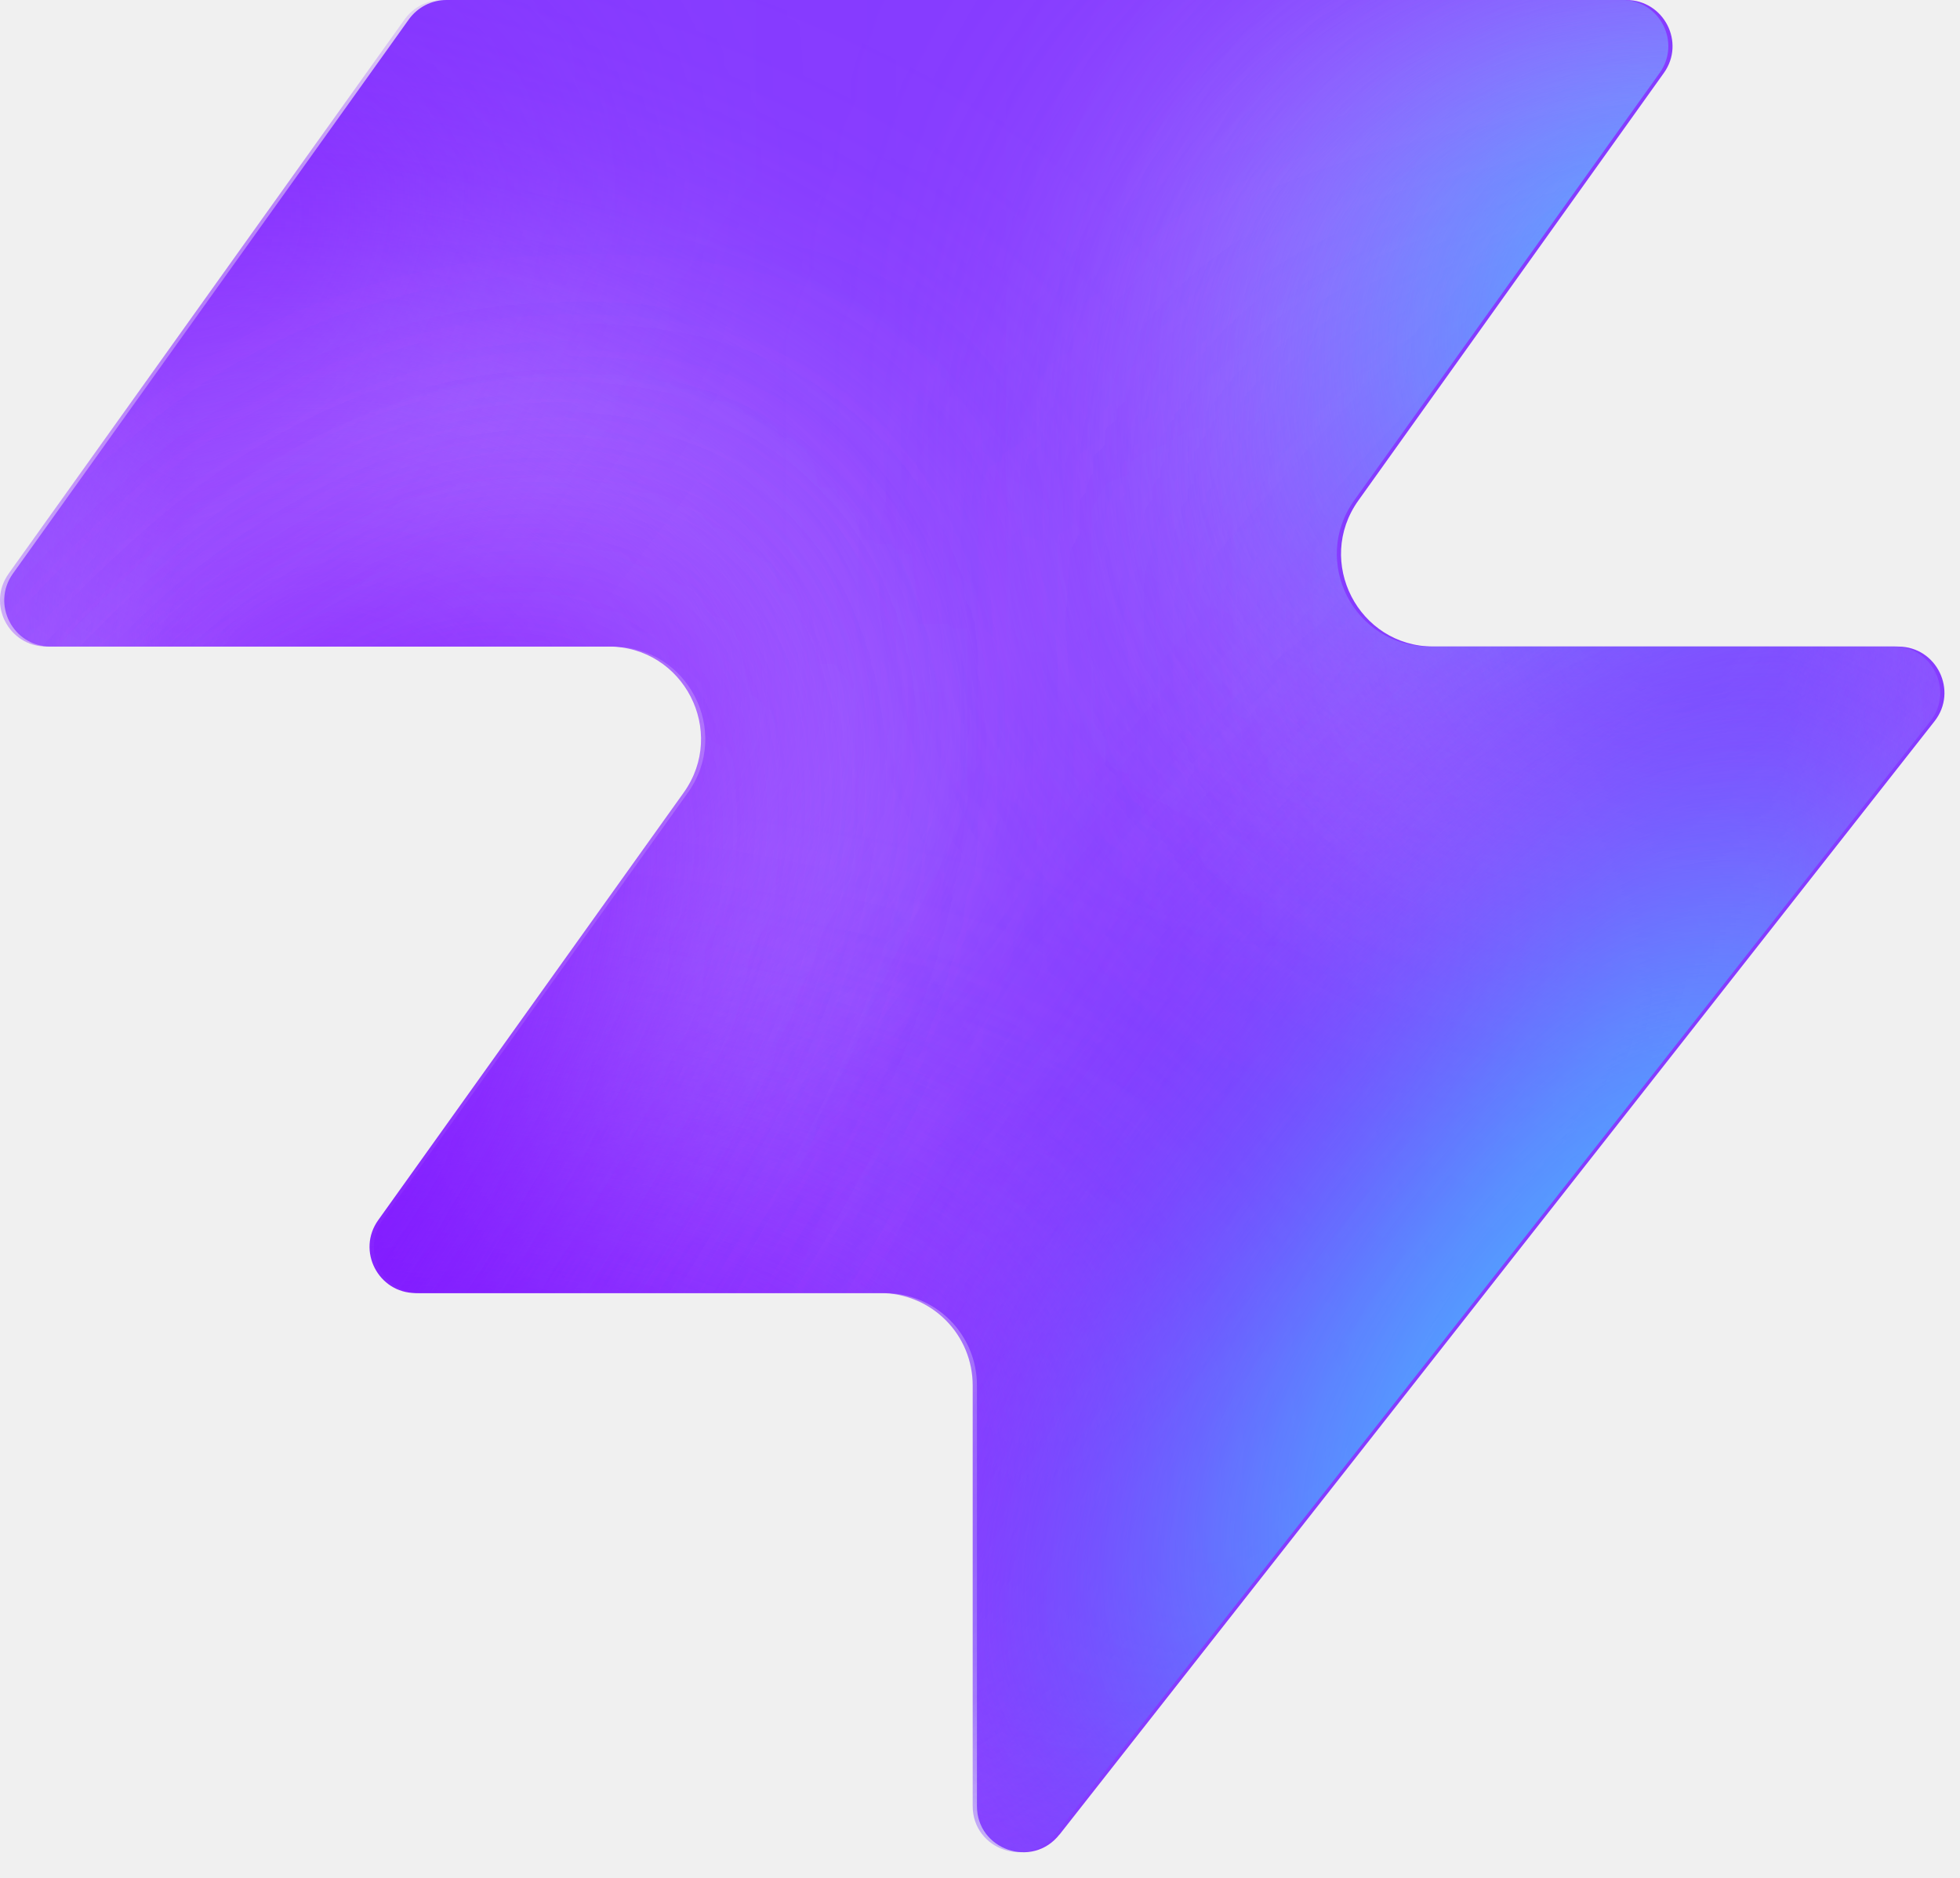
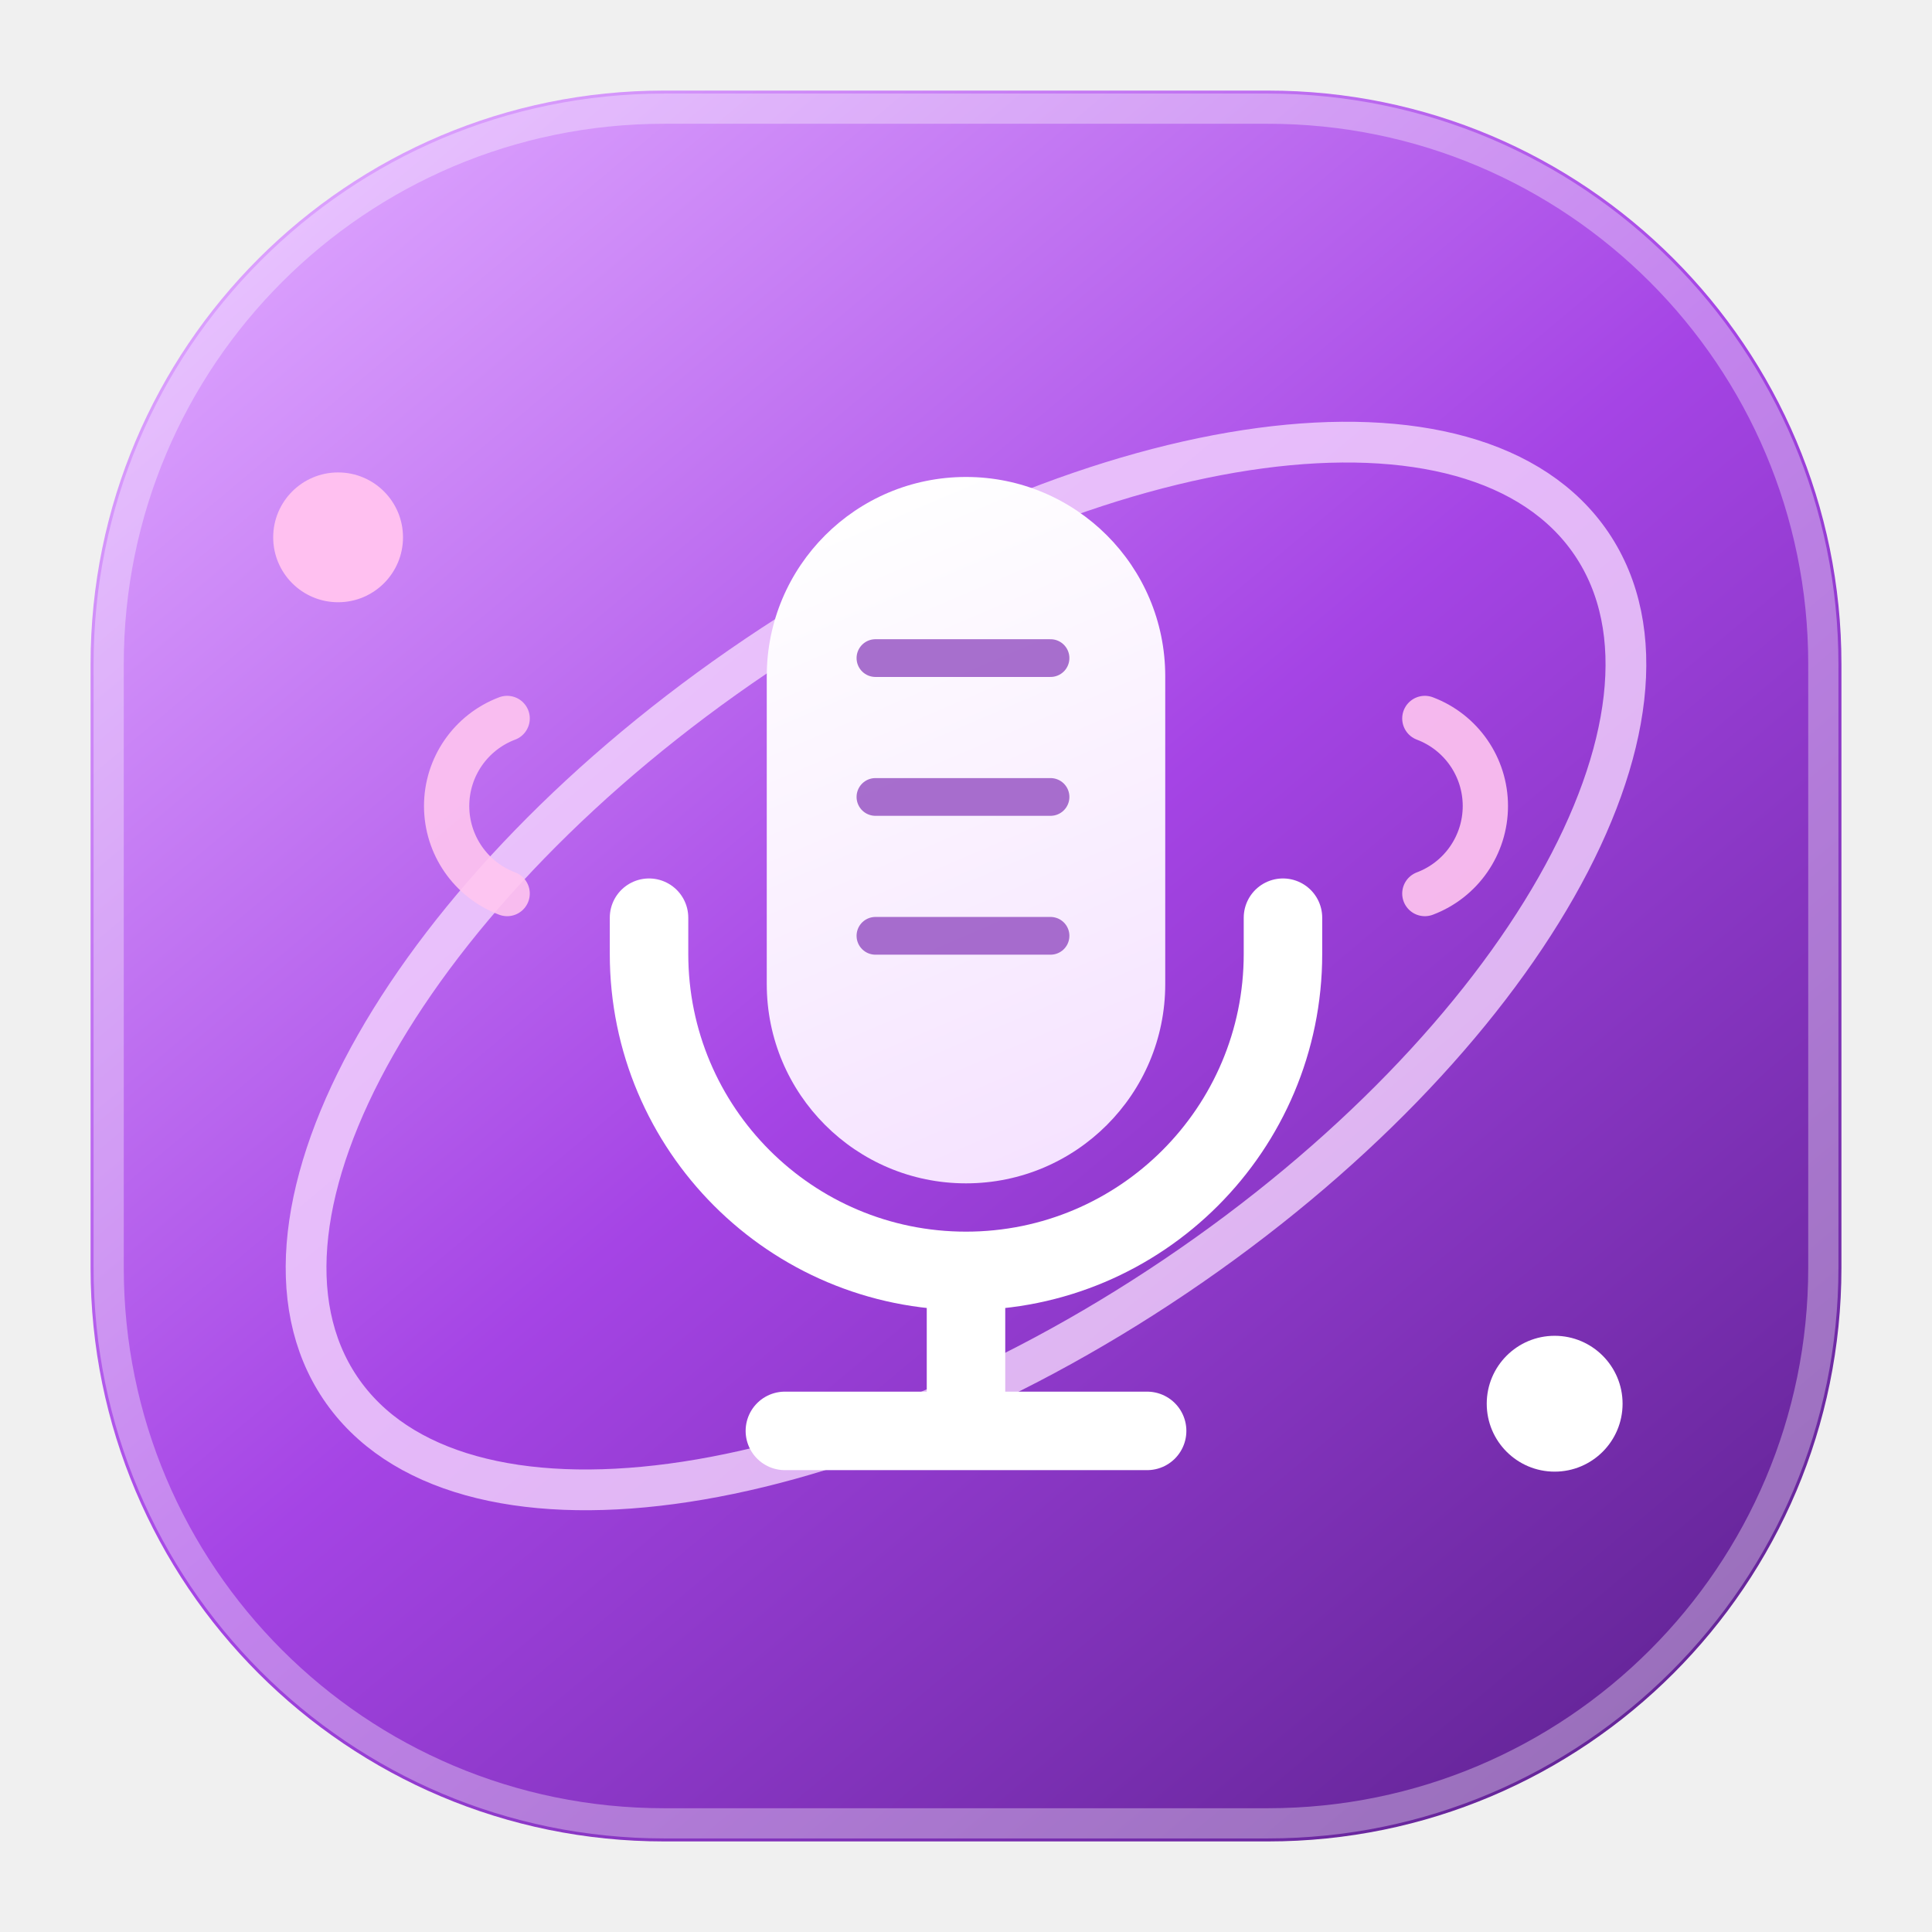
- <svg xmlns="http://www.w3.org/2000/svg" width="48" height="46" fill="none" viewBox="0 0 48 46">
-   <path fill="#863bff" d="M25.946 44.938c-.664.845-2.021.375-2.021-.698V33.937a2.26 2.26 0 0 0-2.262-2.262H10.287c-.92 0-1.456-1.04-.92-1.788l7.48-10.471c1.07-1.497 0-3.578-1.842-3.578H1.237c-.92 0-1.456-1.04-.92-1.788L10.013.474c.214-.297.556-.474.92-.474h28.894c.92 0 1.456 1.04.92 1.788l-7.48 10.471c-1.07 1.498 0 3.579 1.842 3.579h11.377c.943 0 1.473 1.088.89 1.83L25.947 44.94z" style="fill:#863bff;fill:color(display-p3 .525 .23 1);fill-opacity:1" />
-   <mask id="a" width="48" height="46" x="0" y="0" maskUnits="userSpaceOnUse" style="mask-type:alpha">
-     <path fill="#000" d="M25.842 44.938c-.664.844-2.021.375-2.021-.698V33.937a2.26 2.26 0 0 0-2.262-2.262H10.183c-.92 0-1.456-1.04-.92-1.788l7.48-10.471c1.07-1.498 0-3.579-1.842-3.579H1.133c-.92 0-1.456-1.04-.92-1.787L9.91.473c.214-.297.556-.474.92-.474h28.894c.92 0 1.456 1.04.92 1.788l-7.48 10.471c-1.07 1.498 0 3.578 1.842 3.578h11.377c.943 0 1.473 1.088.89 1.832L25.843 44.94z" style="fill:#000;fill-opacity:1" />
-   </mask>
-   <g mask="url(#a)">
-     <g filter="url(#b)">
-       <ellipse cx="5.508" cy="14.704" fill="#ede6ff" rx="5.508" ry="14.704" style="fill:#ede6ff;fill:color(display-p3 .927 .903 1);fill-opacity:1" transform="matrix(.00324 1 1 -.00324 -4.47 31.516)" />
-     </g>
-     <g filter="url(#c)">
-       <ellipse cx="10.399" cy="29.851" fill="#ede6ff" rx="10.399" ry="29.851" style="fill:#ede6ff;fill:color(display-p3 .927 .903 1);fill-opacity:1" transform="matrix(.00324 1 1 -.00324 -39.328 7.883)" />
-     </g>
-     <g filter="url(#d)">
-       <ellipse cx="5.508" cy="30.487" fill="#7e14ff" rx="5.508" ry="30.487" style="fill:#7e14ff;fill:color(display-p3 .492 .077 1);fill-opacity:1" transform="rotate(89.814 -25.913 -14.639)scale(1 -1)" />
-     </g>
-     <g filter="url(#e)">
-       <ellipse cx="5.508" cy="30.599" fill="#7e14ff" rx="5.508" ry="30.599" style="fill:#7e14ff;fill:color(display-p3 .492 .077 1);fill-opacity:1" transform="rotate(89.814 -32.644 -3.334)scale(1 -1)" />
-     </g>
-     <g filter="url(#f)">
-       <ellipse cx="5.508" cy="30.599" fill="#7e14ff" rx="5.508" ry="30.599" style="fill:#7e14ff;fill:color(display-p3 .492 .077 1);fill-opacity:1" transform="matrix(.00324 1 1 -.00324 -34.34 30.47)" />
-     </g>
-     <g filter="url(#g)">
-       <ellipse cx="14.072" cy="22.078" fill="#ede6ff" rx="14.072" ry="22.078" style="fill:#ede6ff;fill:color(display-p3 .927 .903 1);fill-opacity:1" transform="rotate(93.35 24.506 48.493)scale(-1 1)" />
-     </g>
-     <g filter="url(#h)">
-       <ellipse cx="3.47" cy="21.501" fill="#7e14ff" rx="3.47" ry="21.501" style="fill:#7e14ff;fill:color(display-p3 .492 .077 1);fill-opacity:1" transform="rotate(89.009 28.708 47.59)scale(-1 1)" />
-     </g>
-     <g filter="url(#i)">
-       <ellipse cx="3.47" cy="21.501" fill="#7e14ff" rx="3.47" ry="21.501" style="fill:#7e14ff;fill:color(display-p3 .492 .077 1);fill-opacity:1" transform="rotate(89.009 28.708 47.59)scale(-1 1)" />
-     </g>
-     <g filter="url(#j)">
-       <ellipse cx=".387" cy="8.972" fill="#7e14ff" rx="4.407" ry="29.108" style="fill:#7e14ff;fill:color(display-p3 .492 .077 1);fill-opacity:1" transform="rotate(39.51 .387 8.972)" />
-     </g>
-     <g filter="url(#k)">
-       <ellipse cx="47.523" cy="-6.092" fill="#7e14ff" rx="4.407" ry="29.108" style="fill:#7e14ff;fill:color(display-p3 .492 .077 1);fill-opacity:1" transform="rotate(37.892 47.523 -6.092)" />
-     </g>
-     <g filter="url(#l)">
-       <ellipse cx="41.412" cy="6.333" fill="#47bfff" rx="5.971" ry="9.665" style="fill:#47bfff;fill:color(display-p3 .28 .748 1);fill-opacity:1" transform="rotate(37.892 41.412 6.333)" />
-     </g>
-     <g filter="url(#m)">
-       <ellipse cx="-1.879" cy="38.332" fill="#7e14ff" rx="4.407" ry="29.108" style="fill:#7e14ff;fill:color(display-p3 .492 .077 1);fill-opacity:1" transform="rotate(37.892 -1.88 38.332)" />
-     </g>
-     <g filter="url(#n)">
-       <ellipse cx="-1.879" cy="38.332" fill="#7e14ff" rx="4.407" ry="29.108" style="fill:#7e14ff;fill:color(display-p3 .492 .077 1);fill-opacity:1" transform="rotate(37.892 -1.88 38.332)" />
-     </g>
-     <g filter="url(#o)">
-       <ellipse cx="35.651" cy="29.907" fill="#7e14ff" rx="4.407" ry="29.108" style="fill:#7e14ff;fill:color(display-p3 .492 .077 1);fill-opacity:1" transform="rotate(37.892 35.651 29.907)" />
-     </g>
-     <g filter="url(#p)">
-       <ellipse cx="38.418" cy="32.4" fill="#47bfff" rx="5.971" ry="15.297" style="fill:#47bfff;fill:color(display-p3 .28 .748 1);fill-opacity:1" transform="rotate(37.892 38.418 32.4)" />
-     </g>
-   </g>
+ <svg xmlns="http://www.w3.org/2000/svg" viewBox="0 0 64 64" fill="none">
  <defs>
-     <filter id="b" width="60.045" height="41.654" x="-19.77" y="16.149" color-interpolation-filters="sRGB" filterUnits="userSpaceOnUse">
-       <feFlood flood-opacity="0" result="BackgroundImageFix" />
-       <feBlend in="SourceGraphic" in2="BackgroundImageFix" result="shape" />
-       <feGaussianBlur result="effect1_foregroundBlur_2002_17158" stdDeviation="7.659" />
-     </filter>
-     <filter id="c" width="90.34" height="51.437" x="-54.613" y="-7.533" color-interpolation-filters="sRGB" filterUnits="userSpaceOnUse">
-       <feFlood flood-opacity="0" result="BackgroundImageFix" />
-       <feBlend in="SourceGraphic" in2="BackgroundImageFix" result="shape" />
-       <feGaussianBlur result="effect1_foregroundBlur_2002_17158" stdDeviation="7.659" />
-     </filter>
-     <filter id="d" width="79.355" height="29.4" x="-49.64" y="2.03" color-interpolation-filters="sRGB" filterUnits="userSpaceOnUse">
-       <feFlood flood-opacity="0" result="BackgroundImageFix" />
-       <feBlend in="SourceGraphic" in2="BackgroundImageFix" result="shape" />
-       <feGaussianBlur result="effect1_foregroundBlur_2002_17158" stdDeviation="4.596" />
-     </filter>
-     <filter id="e" width="79.579" height="29.4" x="-45.045" y="20.029" color-interpolation-filters="sRGB" filterUnits="userSpaceOnUse">
-       <feFlood flood-opacity="0" result="BackgroundImageFix" />
-       <feBlend in="SourceGraphic" in2="BackgroundImageFix" result="shape" />
-       <feGaussianBlur result="effect1_foregroundBlur_2002_17158" stdDeviation="4.596" />
-     </filter>
-     <filter id="f" width="79.579" height="29.4" x="-43.513" y="21.178" color-interpolation-filters="sRGB" filterUnits="userSpaceOnUse">
-       <feFlood flood-opacity="0" result="BackgroundImageFix" />
-       <feBlend in="SourceGraphic" in2="BackgroundImageFix" result="shape" />
-       <feGaussianBlur result="effect1_foregroundBlur_2002_17158" stdDeviation="4.596" />
-     </filter>
-     <filter id="g" width="74.749" height="58.852" x="15.756" y="-17.901" color-interpolation-filters="sRGB" filterUnits="userSpaceOnUse">
-       <feFlood flood-opacity="0" result="BackgroundImageFix" />
-       <feBlend in="SourceGraphic" in2="BackgroundImageFix" result="shape" />
-       <feGaussianBlur result="effect1_foregroundBlur_2002_17158" stdDeviation="7.659" />
-     </filter>
-     <filter id="h" width="61.377" height="25.362" x="23.548" y="2.284" color-interpolation-filters="sRGB" filterUnits="userSpaceOnUse">
-       <feFlood flood-opacity="0" result="BackgroundImageFix" />
-       <feBlend in="SourceGraphic" in2="BackgroundImageFix" result="shape" />
-       <feGaussianBlur result="effect1_foregroundBlur_2002_17158" stdDeviation="4.596" />
-     </filter>
-     <filter id="i" width="61.377" height="25.362" x="23.548" y="2.284" color-interpolation-filters="sRGB" filterUnits="userSpaceOnUse">
-       <feFlood flood-opacity="0" result="BackgroundImageFix" />
-       <feBlend in="SourceGraphic" in2="BackgroundImageFix" result="shape" />
-       <feGaussianBlur result="effect1_foregroundBlur_2002_17158" stdDeviation="4.596" />
-     </filter>
-     <filter id="j" width="56.045" height="63.649" x="-27.636" y="-22.853" color-interpolation-filters="sRGB" filterUnits="userSpaceOnUse">
-       <feFlood flood-opacity="0" result="BackgroundImageFix" />
-       <feBlend in="SourceGraphic" in2="BackgroundImageFix" result="shape" />
-       <feGaussianBlur result="effect1_foregroundBlur_2002_17158" stdDeviation="4.596" />
-     </filter>
-     <filter id="k" width="54.814" height="64.646" x="20.116" y="-38.415" color-interpolation-filters="sRGB" filterUnits="userSpaceOnUse">
-       <feFlood flood-opacity="0" result="BackgroundImageFix" />
-       <feBlend in="SourceGraphic" in2="BackgroundImageFix" result="shape" />
-       <feGaussianBlur result="effect1_foregroundBlur_2002_17158" stdDeviation="4.596" />
-     </filter>
-     <filter id="l" width="33.541" height="35.313" x="24.641" y="-11.323" color-interpolation-filters="sRGB" filterUnits="userSpaceOnUse">
-       <feFlood flood-opacity="0" result="BackgroundImageFix" />
-       <feBlend in="SourceGraphic" in2="BackgroundImageFix" result="shape" />
-       <feGaussianBlur result="effect1_foregroundBlur_2002_17158" stdDeviation="4.596" />
-     </filter>
-     <filter id="m" width="54.814" height="64.646" x="-29.286" y="6.009" color-interpolation-filters="sRGB" filterUnits="userSpaceOnUse">
-       <feFlood flood-opacity="0" result="BackgroundImageFix" />
-       <feBlend in="SourceGraphic" in2="BackgroundImageFix" result="shape" />
-       <feGaussianBlur result="effect1_foregroundBlur_2002_17158" stdDeviation="4.596" />
-     </filter>
-     <filter id="n" width="54.814" height="64.646" x="-29.286" y="6.009" color-interpolation-filters="sRGB" filterUnits="userSpaceOnUse">
-       <feFlood flood-opacity="0" result="BackgroundImageFix" />
-       <feBlend in="SourceGraphic" in2="BackgroundImageFix" result="shape" />
-       <feGaussianBlur result="effect1_foregroundBlur_2002_17158" stdDeviation="4.596" />
-     </filter>
-     <filter id="o" width="54.814" height="64.646" x="8.244" y="-2.416" color-interpolation-filters="sRGB" filterUnits="userSpaceOnUse">
-       <feFlood flood-opacity="0" result="BackgroundImageFix" />
-       <feBlend in="SourceGraphic" in2="BackgroundImageFix" result="shape" />
-       <feGaussianBlur result="effect1_foregroundBlur_2002_17158" stdDeviation="4.596" />
-     </filter>
-     <filter id="p" width="39.409" height="43.623" x="18.713" y="10.588" color-interpolation-filters="sRGB" filterUnits="userSpaceOnUse">
-       <feFlood flood-opacity="0" result="BackgroundImageFix" />
-       <feBlend in="SourceGraphic" in2="BackgroundImageFix" result="shape" />
-       <feGaussianBlur result="effect1_foregroundBlur_2002_17158" stdDeviation="4.596" />
-     </filter>
+     <linearGradient id="tile" x1="9" y1="5" x2="56" y2="61" gradientUnits="userSpaceOnUse">
+       <stop stop-color="#DEA6FF" />
+       <stop offset=".48" stop-color="#A544E5" />
+       <stop offset="1" stop-color="#5D218F" />
+     </linearGradient>
+     <linearGradient id="mic" x1="27" y1="17" x2="39" y2="45" gradientUnits="userSpaceOnUse">
+       <stop stop-color="#FFF" />
+       <stop offset="1" stop-color="#F2D9FF" />
+     </linearGradient>
  </defs>
+   <rect x="3" y="3" width="58" height="58" rx="19" fill="url(#tile)" />
+   <rect x="3.6" y="3.6" width="56.8" height="56.8" rx="18.4" stroke="#FFF" stroke-opacity=".34" />
+   <ellipse cx="32" cy="32" rx="25" ry="12.4" stroke="#F8DDFF" stroke-opacity=".76" stroke-width="1.35" transform="rotate(-34 32 32)" />
+   <circle cx="11.2" cy="17.8" r="2.15" fill="#FFC0F0" />
+   <circle cx="51.5" cy="46.5" r="2.25" fill="#FFF" />
+   <rect x="25.4" y="15.8" width="13.2" height="23.4" rx="6.6" fill="url(#mic)" />
+   <path d="M21.5 30.4v1.2a10.5 10.5 0 0 0 21 0v-1.2M32 42.2v5.2m-6 0h12" stroke="#FFF" stroke-width="2.6" stroke-linecap="round" stroke-linejoin="round" />
+   <path d="M29 21.8h5.8M29 26.4h5.8M29 31h5.8" stroke="#8436B8" stroke-opacity=".7" stroke-width="1.25" stroke-linecap="round" />
+   <path d="M16.8 23.8a3.1 3.1 0 0 0 0 5.8m30.4-5.8a3.1 3.1 0 0 1 0 5.8" stroke="#FFC5F0" stroke-width="1.5" stroke-linecap="round" opacity=".9" />
</svg>
